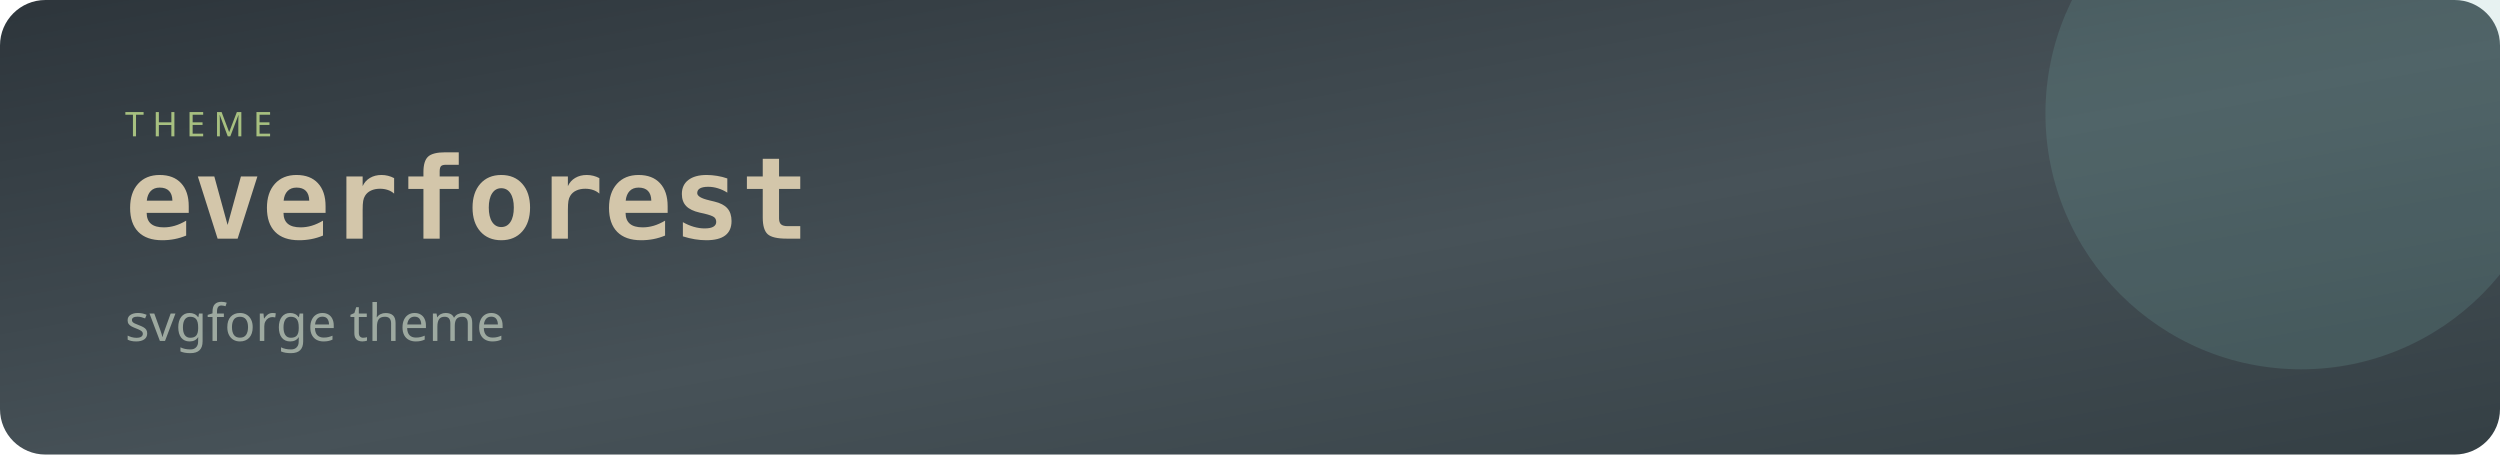
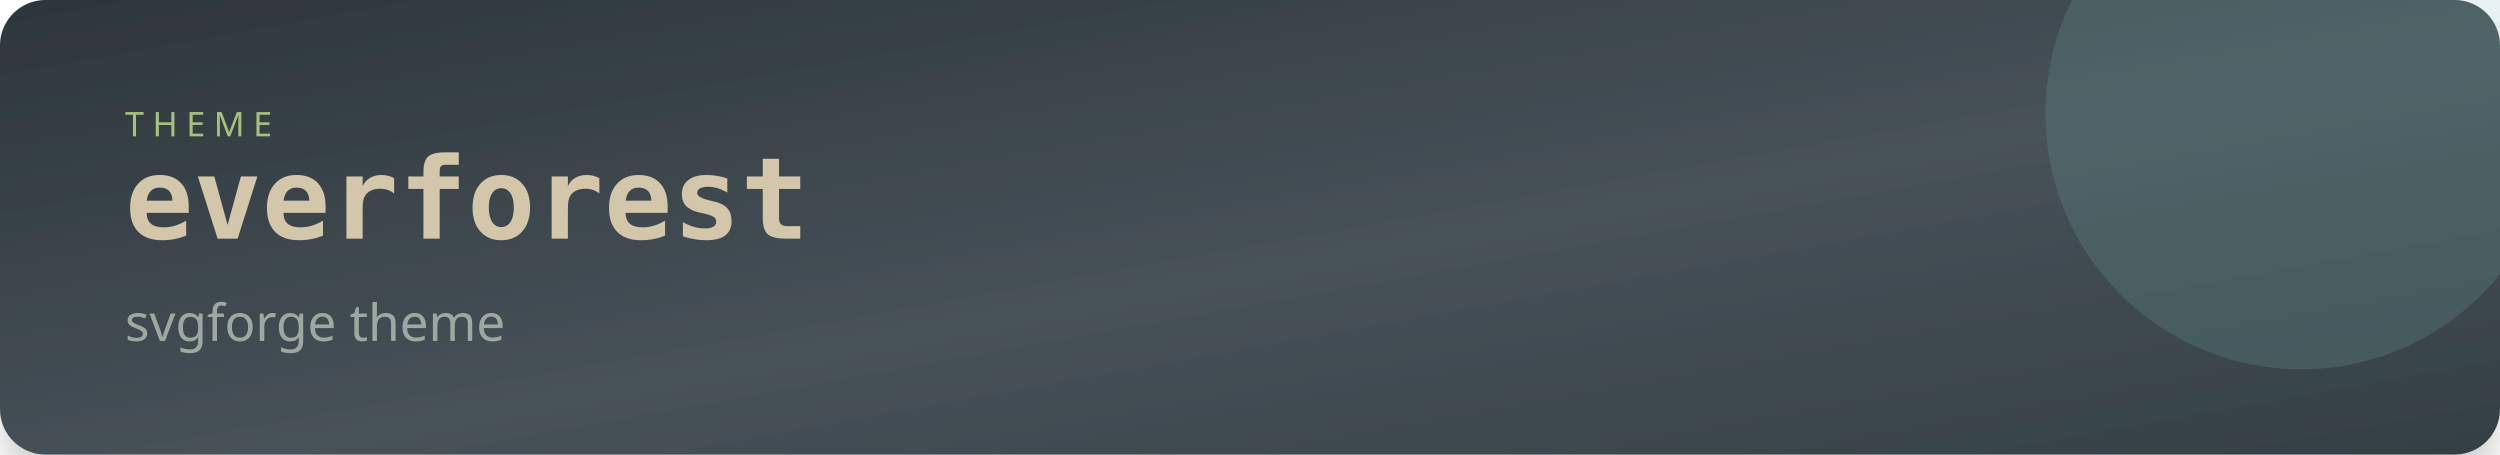
<svg xmlns="http://www.w3.org/2000/svg" width="880" height="160" viewBox="0 0 880 160" role="img" aria-label="everforest">
  <defs>
-     <linearGradient id="grad-everforesteverforest-33a7a29c" x1="0" y1="0" x2="1" y2="1">
-       <stop offset="0%" stop-color="#2d353b" />
-       <stop offset="55%" stop-color="#475258" />
-       <stop offset="100%" stop-color="#343f44" />
-     </linearGradient>
+     <filter id="shadow-everforest-f741bebb" x="-8%" y="-8%" width="120%" height="130%">
+       <feDropShadow dx="0" dy="8" stdDeviation="10" flood-color="#000000" flood-opacity="0.28" />
+     </filter>
  </defs>
-   <rect width="880" height="160" rx="16" fill="url(#grad-everforesteverforest-33a7a29c)" />
-   <circle cx="810" cy="40" r="90" fill="#7fbbb3" fill-opacity="0.18" />
-   <text x="44" y="48" fill="#a7c080" font-family="ui-sans-serif, system-ui, sans-serif" font-size="12" letter-spacing="3">THEME</text>
-   <text x="44" y="84" fill="#d3c6aa" font-family="ui-monospace, SFMono-Regular, Menlo, monospace" font-size="40" font-weight="700">everforest</text>
-   <text x="44" y="120" fill="#9da9a0" font-family="ui-sans-serif, system-ui, sans-serif" font-size="18">svgforge theme</text>
+   <g filter="url(#shadow-everforest-f741bebb)">
+     <defs>
+       <linearGradient id="grad-everforesteverforest-33a7a29c" x1="0" y1="0" x2="1" y2="1">
+         <stop offset="0%" stop-color="#2d353b" />
+         <stop offset="55%" stop-color="#475258" />
+         <stop offset="100%" stop-color="#343f44" />
+       </linearGradient>
+     </defs>
+     <rect width="880" height="160" rx="16" fill="url(#grad-everforesteverforest-33a7a29c)" />
+     <circle cx="810" cy="40" r="90" fill="#7fbbb3" fill-opacity="0.18" />
+     <text x="44" y="48" fill="#a7c080" font-family="ui-sans-serif, system-ui, sans-serif" font-size="12" letter-spacing="3">THEME</text>
+     <text x="44" y="84" fill="#d3c6aa" font-family="ui-monospace, SFMono-Regular, Menlo, monospace" font-size="40" font-weight="700">everforest</text>
+     <text x="44" y="120" fill="#9da9a0" font-family="ui-sans-serif, system-ui, sans-serif" font-size="18">svgforge theme</text>
+   </g>
</svg>
